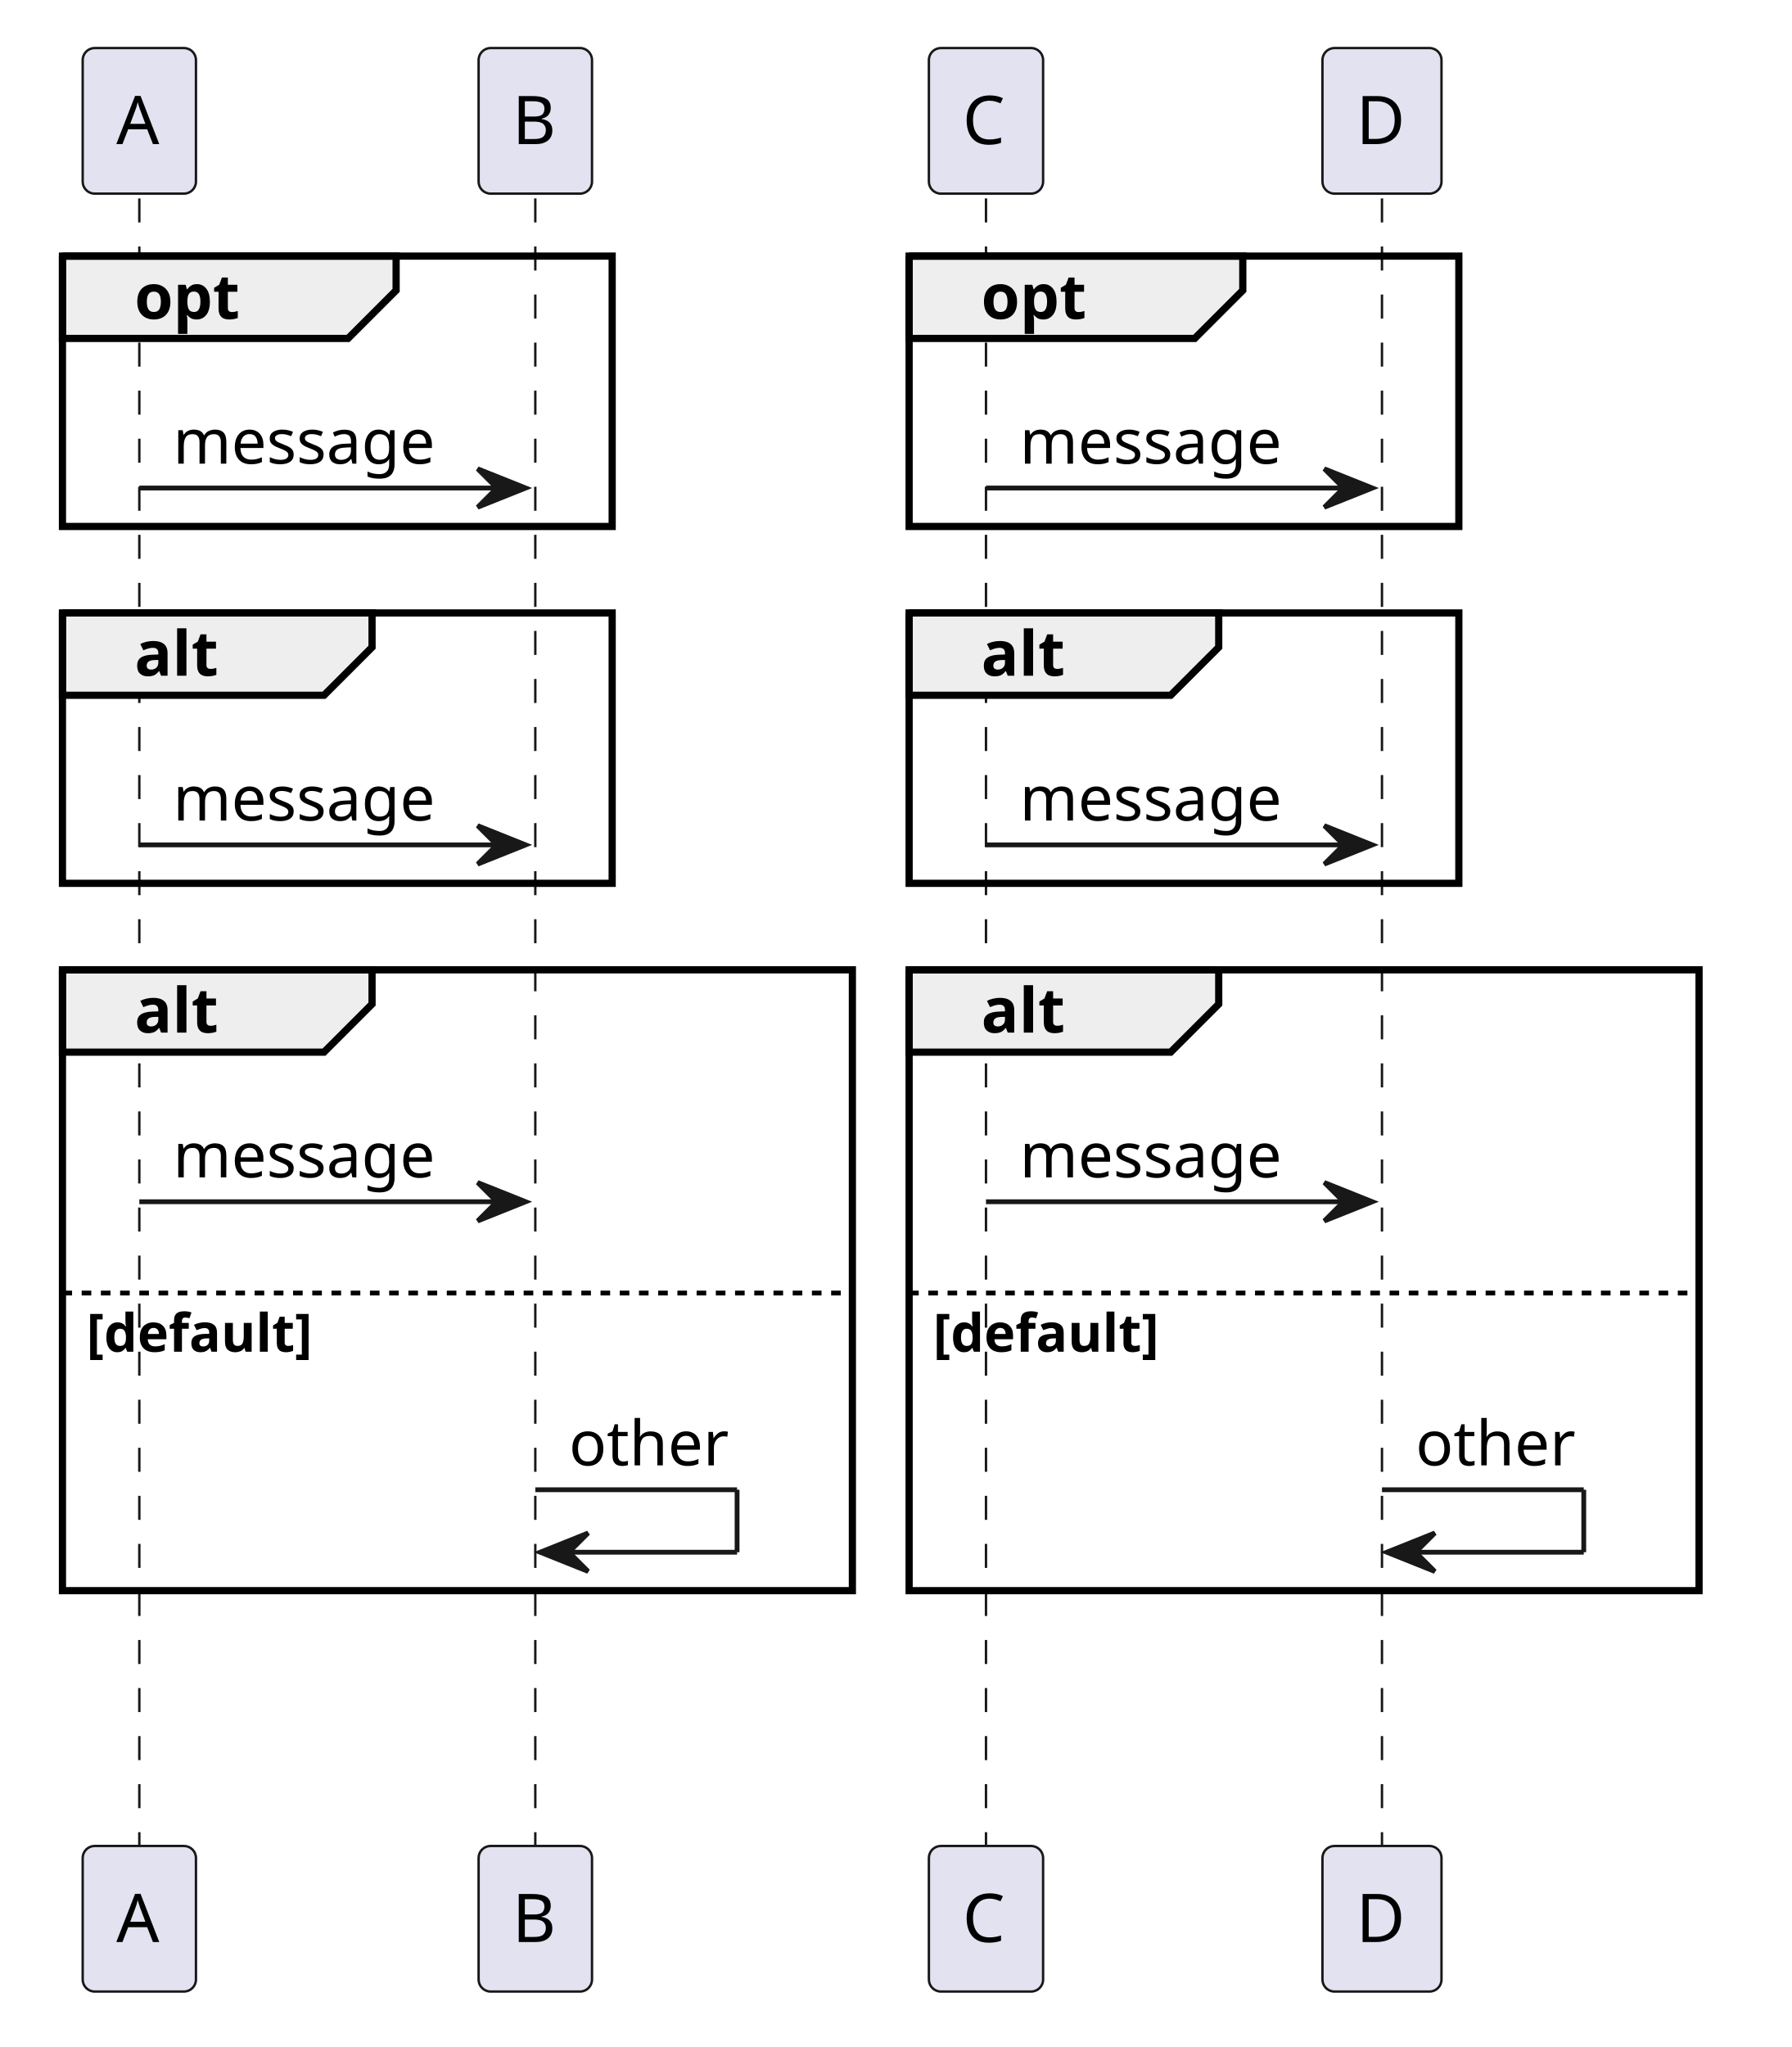
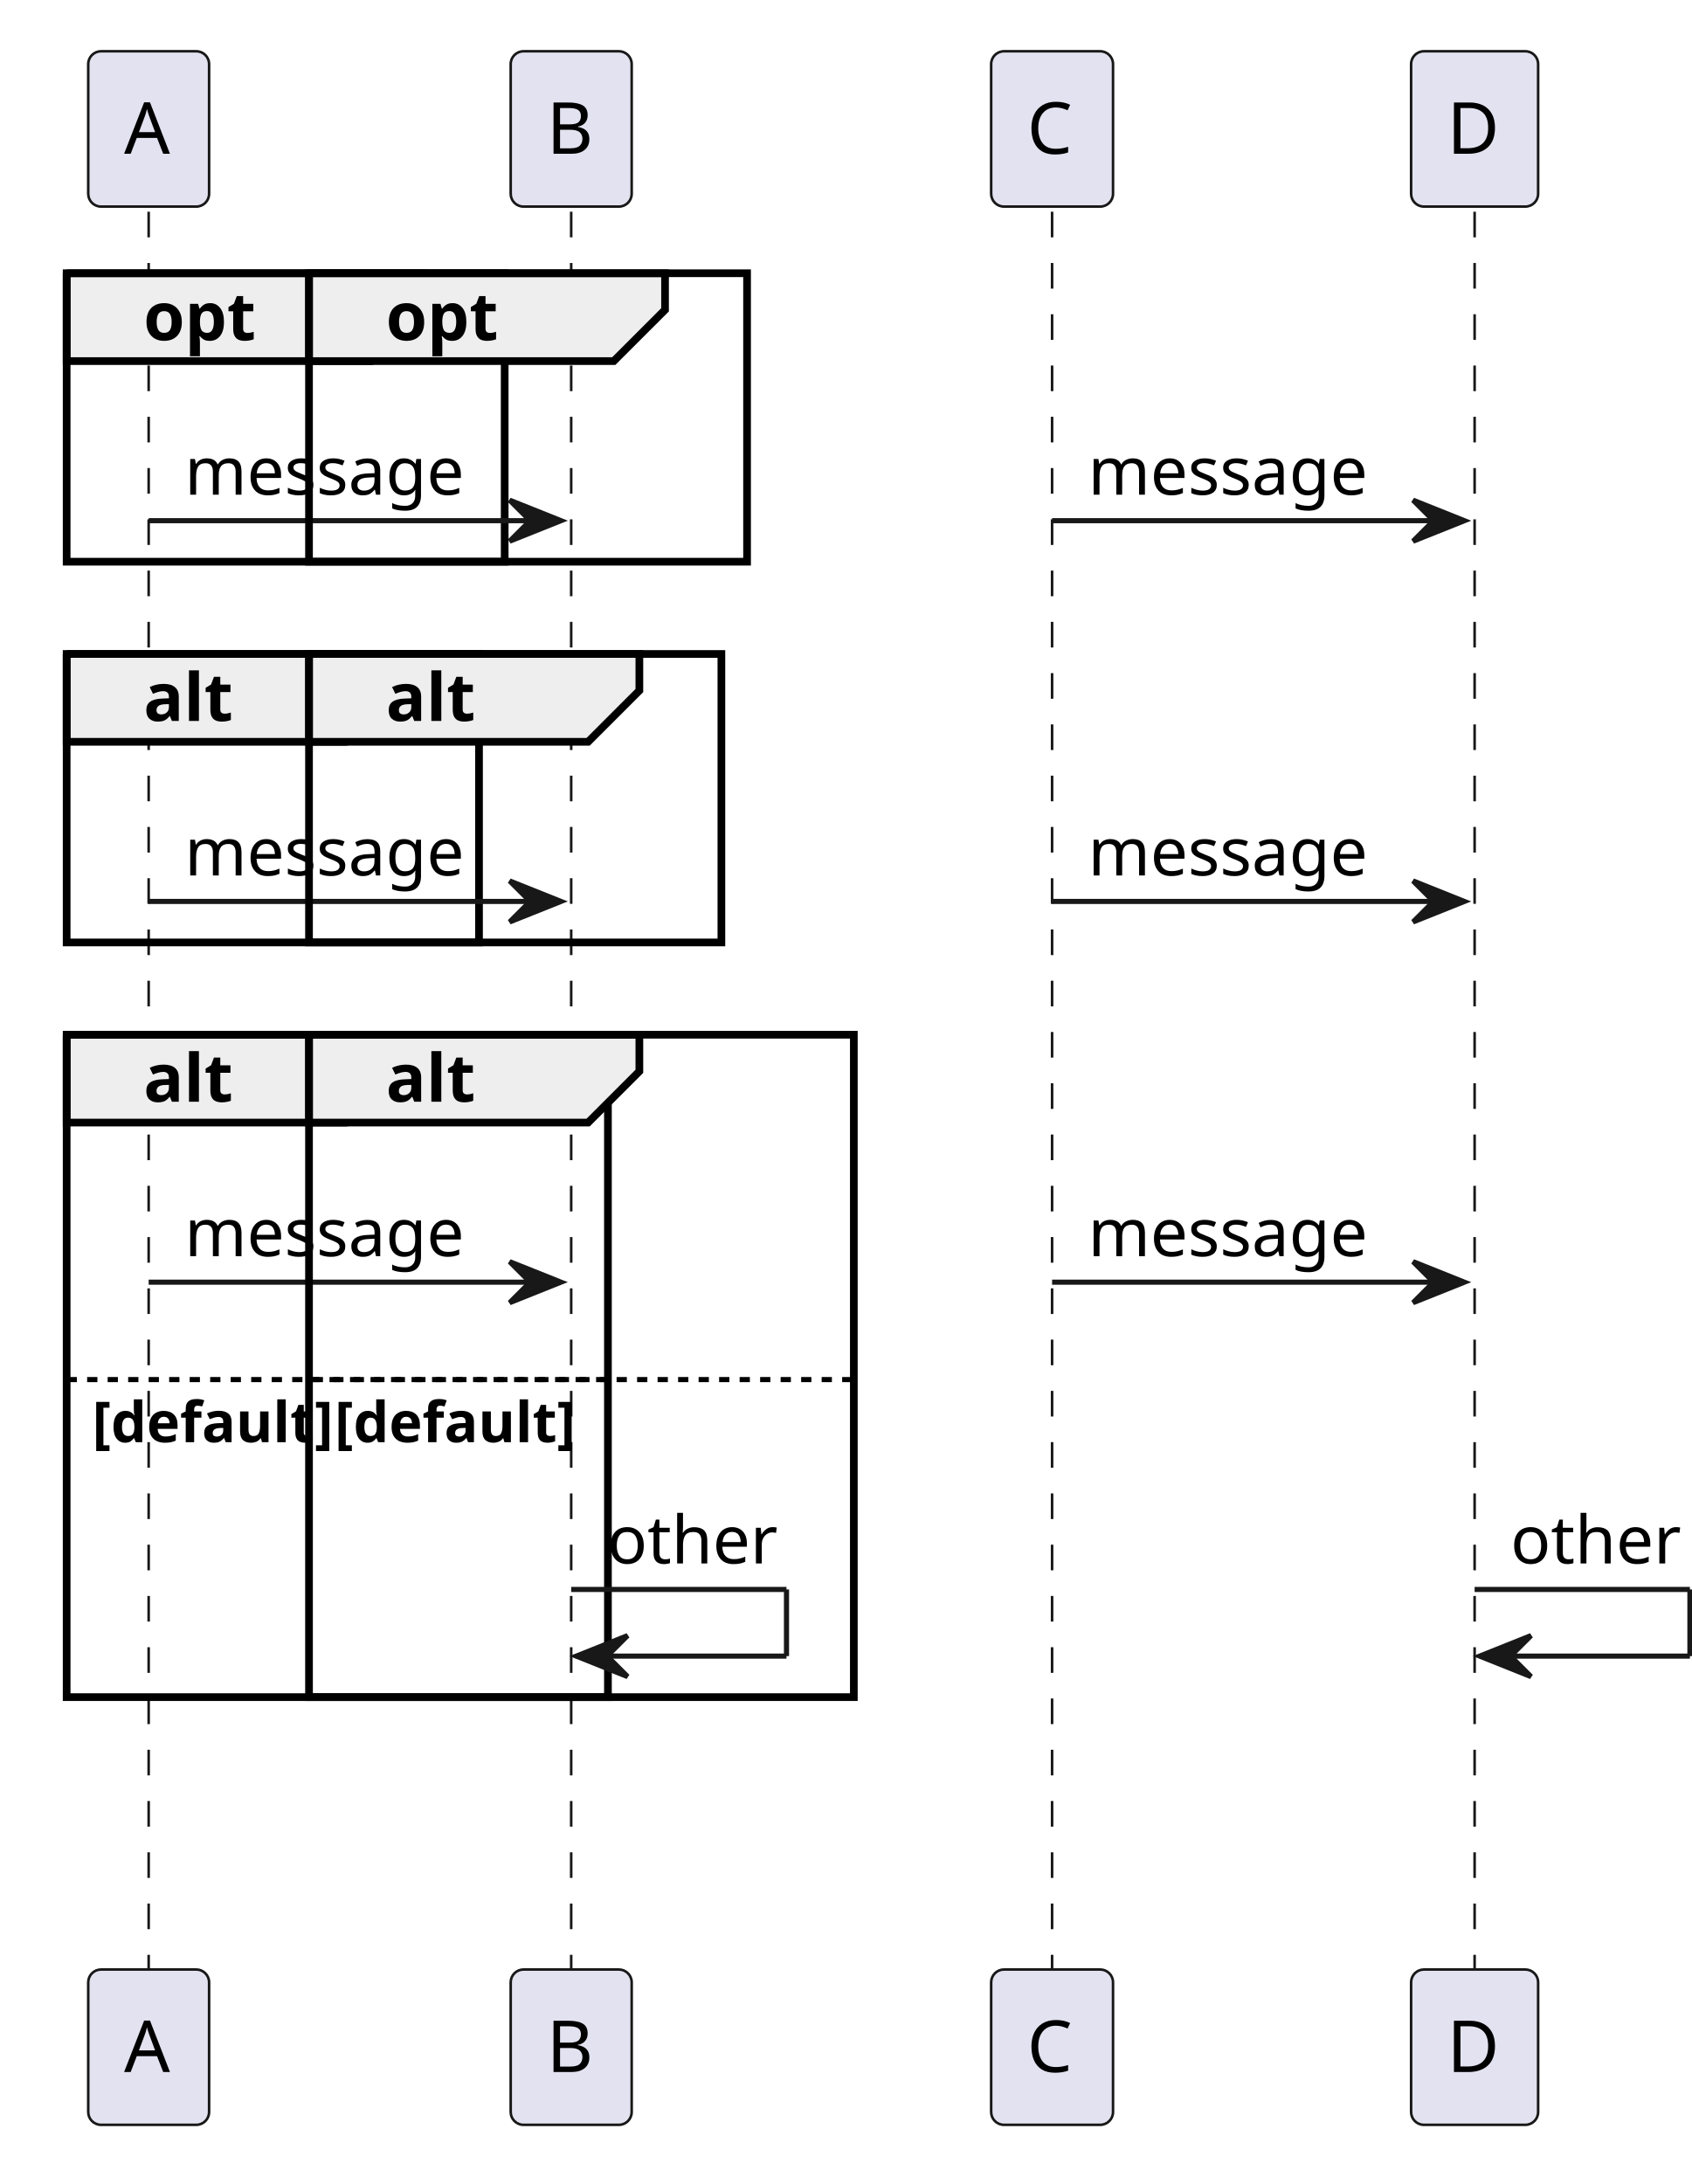
- <svg xmlns="http://www.w3.org/2000/svg" contentStyleType="text/css" data-diagram-type="SEQUENCE" height="426px" preserveAspectRatio="none" style="width:373px;height:426px;background:#FFFFFF;" version="1.1" viewBox="0 0 373 426" width="373px" zoomAndPan="magnify">
+ <svg xmlns="http://www.w3.org/2000/svg" contentStyleType="text/css" data-diagram-type="SEQUENCE" height="426px" preserveAspectRatio="none" style="width:330px;height:426px;background:#FFFFFF;" version="1.1" viewBox="0 0 330 426" width="330px" zoomAndPan="magnify">
  <defs />
  <g>
    <g>
      <rect fill="#000000" fill-opacity="0" height="342.867" width="8" x="25.5" y="41.297" />
      <line style="stroke:#181818;stroke-width:0.5;stroke-dasharray:5,5;" x1="29" x2="29" y1="41.297" y2="384.164" />
    </g>
    <g>
      <rect fill="#000000" fill-opacity="0" height="342.867" width="8" x="107.924" y="41.297" />
      <line style="stroke:#181818;stroke-width:0.5;stroke-dasharray:5,5;" x1="111.424" x2="111.424" y1="41.297" y2="384.164" />
    </g>
    <g>
      <rect fill="#000000" fill-opacity="0" height="342.867" width="8" x="201.735" y="41.297" />
      <line style="stroke:#181818;stroke-width:0.5;stroke-dasharray:5,5;" x1="205.235" x2="205.235" y1="41.297" y2="384.164" />
    </g>
    <g>
      <rect fill="#000000" fill-opacity="0" height="342.867" width="8" x="284.159" y="41.297" />
      <line style="stroke:#181818;stroke-width:0.5;stroke-dasharray:5,5;" x1="287.659" x2="287.659" y1="41.297" y2="384.164" />
    </g>
    <rect fill="#E2E2F0" height="30.297" rx="2.5" ry="2.5" style="stroke:#181818;stroke-width:0.5;" width="23.577" x="17.211" y="10" />
    <text fill="#000000" font-family="sans-serif" font-size="14" lengthAdjust="spacing" textLength="9.577" x="24.211" y="29.995">A</text>
    <rect fill="#E2E2F0" height="30.297" rx="2.5" ry="2.5" style="stroke:#181818;stroke-width:0.5;" width="23.605" x="99.622" y="10" />
    <text fill="#000000" font-family="sans-serif" font-size="14" lengthAdjust="spacing" textLength="9.604" x="106.622" y="29.995">B</text>
    <rect fill="#E2E2F0" height="30.297" rx="2.5" ry="2.5" style="stroke:#181818;stroke-width:0.5;" width="23.775" x="193.348" y="10" />
    <text fill="#000000" font-family="sans-serif" font-size="14" lengthAdjust="spacing" textLength="9.775" x="200.348" y="29.995">C</text>
    <rect fill="#E2E2F0" height="30.297" rx="2.5" ry="2.5" style="stroke:#181818;stroke-width:0.5;" width="24.78" x="275.269" y="10" />
    <text fill="#000000" font-family="sans-serif" font-size="14" lengthAdjust="spacing" textLength="10.78" x="282.269" y="29.995">D</text>
    <rect fill="#E2E2F0" height="30.297" rx="2.5" ry="2.5" style="stroke:#181818;stroke-width:0.5;" width="23.577" x="17.211" y="384.164" />
    <text fill="#000000" font-family="sans-serif" font-size="14" lengthAdjust="spacing" textLength="9.577" x="24.211" y="404.159">A</text>
    <rect fill="#E2E2F0" height="30.297" rx="2.5" ry="2.5" style="stroke:#181818;stroke-width:0.5;" width="23.605" x="99.622" y="384.164" />
    <text fill="#000000" font-family="sans-serif" font-size="14" lengthAdjust="spacing" textLength="9.604" x="106.622" y="404.159">B</text>
    <rect fill="#E2E2F0" height="30.297" rx="2.5" ry="2.5" style="stroke:#181818;stroke-width:0.5;" width="23.775" x="193.348" y="384.164" />
    <text fill="#000000" font-family="sans-serif" font-size="14" lengthAdjust="spacing" textLength="9.775" x="200.348" y="404.159">C</text>
    <rect fill="#E2E2F0" height="30.297" rx="2.5" ry="2.5" style="stroke:#181818;stroke-width:0.5;" width="24.78" x="275.269" y="384.164" />
    <text fill="#000000" font-family="sans-serif" font-size="14" lengthAdjust="spacing" textLength="10.78" x="282.269" y="404.159">D</text>
    <path d="M13,53.297 L82.451,53.297 L82.451,60.43 L72.451,70.43 L13,70.43 L13,53.297" fill="#EEEEEE" style="stroke:#000000;stroke-width:1.5;" />
-     <rect fill="none" height="56.266" style="stroke:#000000;stroke-width:1.5;" width="114.424" x="13" y="53.297" />
+     <rect fill="none" height="56.266" style="stroke:#000000;stroke-width:1.5;" width="85.451" x="13" y="53.297" />
    <text fill="#000000" font-family="sans-serif" font-size="13" font-weight="700" lengthAdjust="spacing" textLength="24.451" x="28" y="66.364">opt</text>
    <polygon fill="#181818" points="99.424,97.562,109.424,101.562,99.424,105.562,103.424,101.562" style="stroke:#181818;stroke-width:1;" />
    <line style="stroke:#181818;stroke-width:1;" x1="29" x2="105.424" y1="101.562" y2="101.562" />
    <text fill="#000000" font-family="sans-serif" font-size="13" lengthAdjust="spacing" textLength="58.424" x="36" y="96.497">message</text>
-     <path d="M189.235,53.297 L258.687,53.297 L258.687,60.43 L248.686,70.43 L189.235,70.43 L189.235,53.297" fill="#EEEEEE" style="stroke:#000000;stroke-width:1.5;" />
-     <rect fill="none" height="56.266" style="stroke:#000000;stroke-width:1.5;" width="114.424" x="189.235" y="53.297" />
-     <text fill="#000000" font-family="sans-serif" font-size="13" font-weight="700" lengthAdjust="spacing" textLength="24.451" x="204.235" y="66.364">opt</text>
+     <path d="M60.281,53.297 L129.732,53.297 L129.732,60.43 L119.732,70.43 L60.281,70.43 L60.281,53.297" fill="#EEEEEE" style="stroke:#000000;stroke-width:1.5;" />
+     <rect fill="none" height="56.266" style="stroke:#000000;stroke-width:1.5;" width="85.451" x="60.281" y="53.297" />
+     <text fill="#000000" font-family="sans-serif" font-size="13" font-weight="700" lengthAdjust="spacing" textLength="24.451" x="75.281" y="66.364">opt</text>
    <polygon fill="#181818" points="275.659,97.562,285.659,101.562,275.659,105.562,279.659,101.562" style="stroke:#181818;stroke-width:1;" />
    <line style="stroke:#181818;stroke-width:1;" x1="205.235" x2="281.659" y1="101.562" y2="101.562" />
    <text fill="#000000" font-family="sans-serif" font-size="13" lengthAdjust="spacing" textLength="58.424" x="212.235" y="96.497">message</text>
    <path d="M13,127.562 L77.443,127.562 L77.443,134.695 L67.443,144.695 L13,144.695 L13,127.562" fill="#EEEEEE" style="stroke:#000000;stroke-width:1.5;" />
-     <rect fill="none" height="56.266" style="stroke:#000000;stroke-width:1.5;" width="114.424" x="13" y="127.562" />
+     <rect fill="none" height="56.266" style="stroke:#000000;stroke-width:1.5;" width="80.443" x="13" y="127.562" />
    <text fill="#000000" font-family="sans-serif" font-size="13" font-weight="700" lengthAdjust="spacing" textLength="19.443" x="28" y="140.629">alt</text>
    <polygon fill="#181818" points="99.424,171.828,109.424,175.828,99.424,179.828,103.424,175.828" style="stroke:#181818;stroke-width:1;" />
    <line style="stroke:#181818;stroke-width:1;" x1="29" x2="105.424" y1="175.828" y2="175.828" />
    <text fill="#000000" font-family="sans-serif" font-size="13" lengthAdjust="spacing" textLength="58.424" x="36" y="170.762">message</text>
-     <path d="M189.235,127.562 L253.678,127.562 L253.678,134.695 L243.678,144.695 L189.235,144.695 L189.235,127.562" fill="#EEEEEE" style="stroke:#000000;stroke-width:1.5;" />
-     <rect fill="none" height="56.266" style="stroke:#000000;stroke-width:1.5;" width="114.424" x="189.235" y="127.562" />
-     <text fill="#000000" font-family="sans-serif" font-size="13" font-weight="700" lengthAdjust="spacing" textLength="19.443" x="204.235" y="140.629">alt</text>
+     <path d="M60.281,127.562 L124.724,127.562 L124.724,134.695 L114.724,144.695 L60.281,144.695 L60.281,127.562" fill="#EEEEEE" style="stroke:#000000;stroke-width:1.5;" />
+     <rect fill="none" height="56.266" style="stroke:#000000;stroke-width:1.5;" width="80.443" x="60.281" y="127.562" />
+     <text fill="#000000" font-family="sans-serif" font-size="13" font-weight="700" lengthAdjust="spacing" textLength="19.443" x="75.281" y="140.629">alt</text>
    <polygon fill="#181818" points="275.659,171.828,285.659,175.828,275.659,179.828,279.659,175.828" style="stroke:#181818;stroke-width:1;" />
    <line style="stroke:#181818;stroke-width:1;" x1="205.235" x2="281.659" y1="175.828" y2="175.828" />
    <text fill="#000000" font-family="sans-serif" font-size="13" lengthAdjust="spacing" textLength="58.424" x="212.235" y="170.762">message</text>
    <path d="M13,201.828 L77.443,201.828 L77.443,208.961 L67.443,218.961 L13,218.961 L13,201.828" fill="#EEEEEE" style="stroke:#000000;stroke-width:1.5;" />
-     <rect fill="none" height="129.203" style="stroke:#000000;stroke-width:1.5;" width="164.424" x="13" y="201.828" />
+     <rect fill="none" height="129.203" style="stroke:#000000;stroke-width:1.5;" width="105.591" x="13" y="201.828" />
    <text fill="#000000" font-family="sans-serif" font-size="13" font-weight="700" lengthAdjust="spacing" textLength="19.443" x="28" y="214.895">alt</text>
-     <line style="stroke:#000000;stroke-width:1;stroke-dasharray:2,2;" x1="13" x2="177.424" y1="269.094" y2="269.094" />
+     <line style="stroke:#000000;stroke-width:1;stroke-dasharray:2,2;" x1="13" x2="118.591" y1="269.094" y2="269.094" />
    <text fill="#000000" font-family="sans-serif" font-size="11" font-weight="700" lengthAdjust="spacing" textLength="54.458" x="18" y="281.304">[default]</text>
    <polygon fill="#181818" points="99.424,246.094,109.424,250.094,99.424,254.094,103.424,250.094" style="stroke:#181818;stroke-width:1;" />
    <line style="stroke:#181818;stroke-width:1;" x1="29" x2="105.424" y1="250.094" y2="250.094" />
    <text fill="#000000" font-family="sans-serif" font-size="13" lengthAdjust="spacing" textLength="58.424" x="36" y="245.028">message</text>
    <line style="stroke:#181818;stroke-width:1;" x1="111.424" x2="153.424" y1="310.031" y2="310.031" />
    <line style="stroke:#181818;stroke-width:1;" x1="153.424" x2="153.424" y1="310.031" y2="323.031" />
    <line style="stroke:#181818;stroke-width:1;" x1="112.424" x2="153.424" y1="323.031" y2="323.031" />
    <polygon fill="#181818" points="122.424,319.031,112.424,323.031,122.424,327.031,118.424,323.031" style="stroke:#181818;stroke-width:1;" />
    <text fill="#000000" font-family="sans-serif" font-size="13" lengthAdjust="spacing" textLength="34.633" x="118.424" y="304.965">other</text>
-     <path d="M189.235,201.828 L253.678,201.828 L253.678,208.961 L243.678,218.961 L189.235,218.961 L189.235,201.828" fill="#EEEEEE" style="stroke:#000000;stroke-width:1.5;" />
-     <rect fill="none" height="129.203" style="stroke:#000000;stroke-width:1.5;" width="164.424" x="189.235" y="201.828" />
-     <text fill="#000000" font-family="sans-serif" font-size="13" font-weight="700" lengthAdjust="spacing" textLength="19.443" x="204.235" y="214.895">alt</text>
-     <line style="stroke:#000000;stroke-width:1;stroke-dasharray:2,2;" x1="189.235" x2="353.659" y1="269.094" y2="269.094" />
-     <text fill="#000000" font-family="sans-serif" font-size="11" font-weight="700" lengthAdjust="spacing" textLength="54.458" x="194.235" y="281.304">[default]</text>
+     <path d="M60.281,201.828 L124.724,201.828 L124.724,208.961 L114.724,218.961 L60.281,218.961 L60.281,201.828" fill="#EEEEEE" style="stroke:#000000;stroke-width:1.5;" />
+     <rect fill="none" height="129.203" style="stroke:#000000;stroke-width:1.5;" width="106.278" x="60.281" y="201.828" />
+     <text fill="#000000" font-family="sans-serif" font-size="13" font-weight="700" lengthAdjust="spacing" textLength="19.443" x="75.281" y="214.895">alt</text>
+     <line style="stroke:#000000;stroke-width:1;stroke-dasharray:2,2;" x1="60.281" x2="166.559" y1="269.094" y2="269.094" />
+     <text fill="#000000" font-family="sans-serif" font-size="11" font-weight="700" lengthAdjust="spacing" textLength="54.458" x="65.281" y="281.304">[default]</text>
    <polygon fill="#181818" points="275.659,246.094,285.659,250.094,275.659,254.094,279.659,250.094" style="stroke:#181818;stroke-width:1;" />
    <line style="stroke:#181818;stroke-width:1;" x1="205.235" x2="281.659" y1="250.094" y2="250.094" />
    <text fill="#000000" font-family="sans-serif" font-size="13" lengthAdjust="spacing" textLength="58.424" x="212.235" y="245.028">message</text>
    <line style="stroke:#181818;stroke-width:1;" x1="287.659" x2="329.659" y1="310.031" y2="310.031" />
    <line style="stroke:#181818;stroke-width:1;" x1="329.659" x2="329.659" y1="310.031" y2="323.031" />
    <line style="stroke:#181818;stroke-width:1;" x1="288.659" x2="329.659" y1="323.031" y2="323.031" />
    <polygon fill="#181818" points="298.659,319.031,288.659,323.031,298.659,327.031,294.659,323.031" style="stroke:#181818;stroke-width:1;" />
    <text fill="#000000" font-family="sans-serif" font-size="13" lengthAdjust="spacing" textLength="34.633" x="294.659" y="304.965">other</text>
  </g>
</svg>
